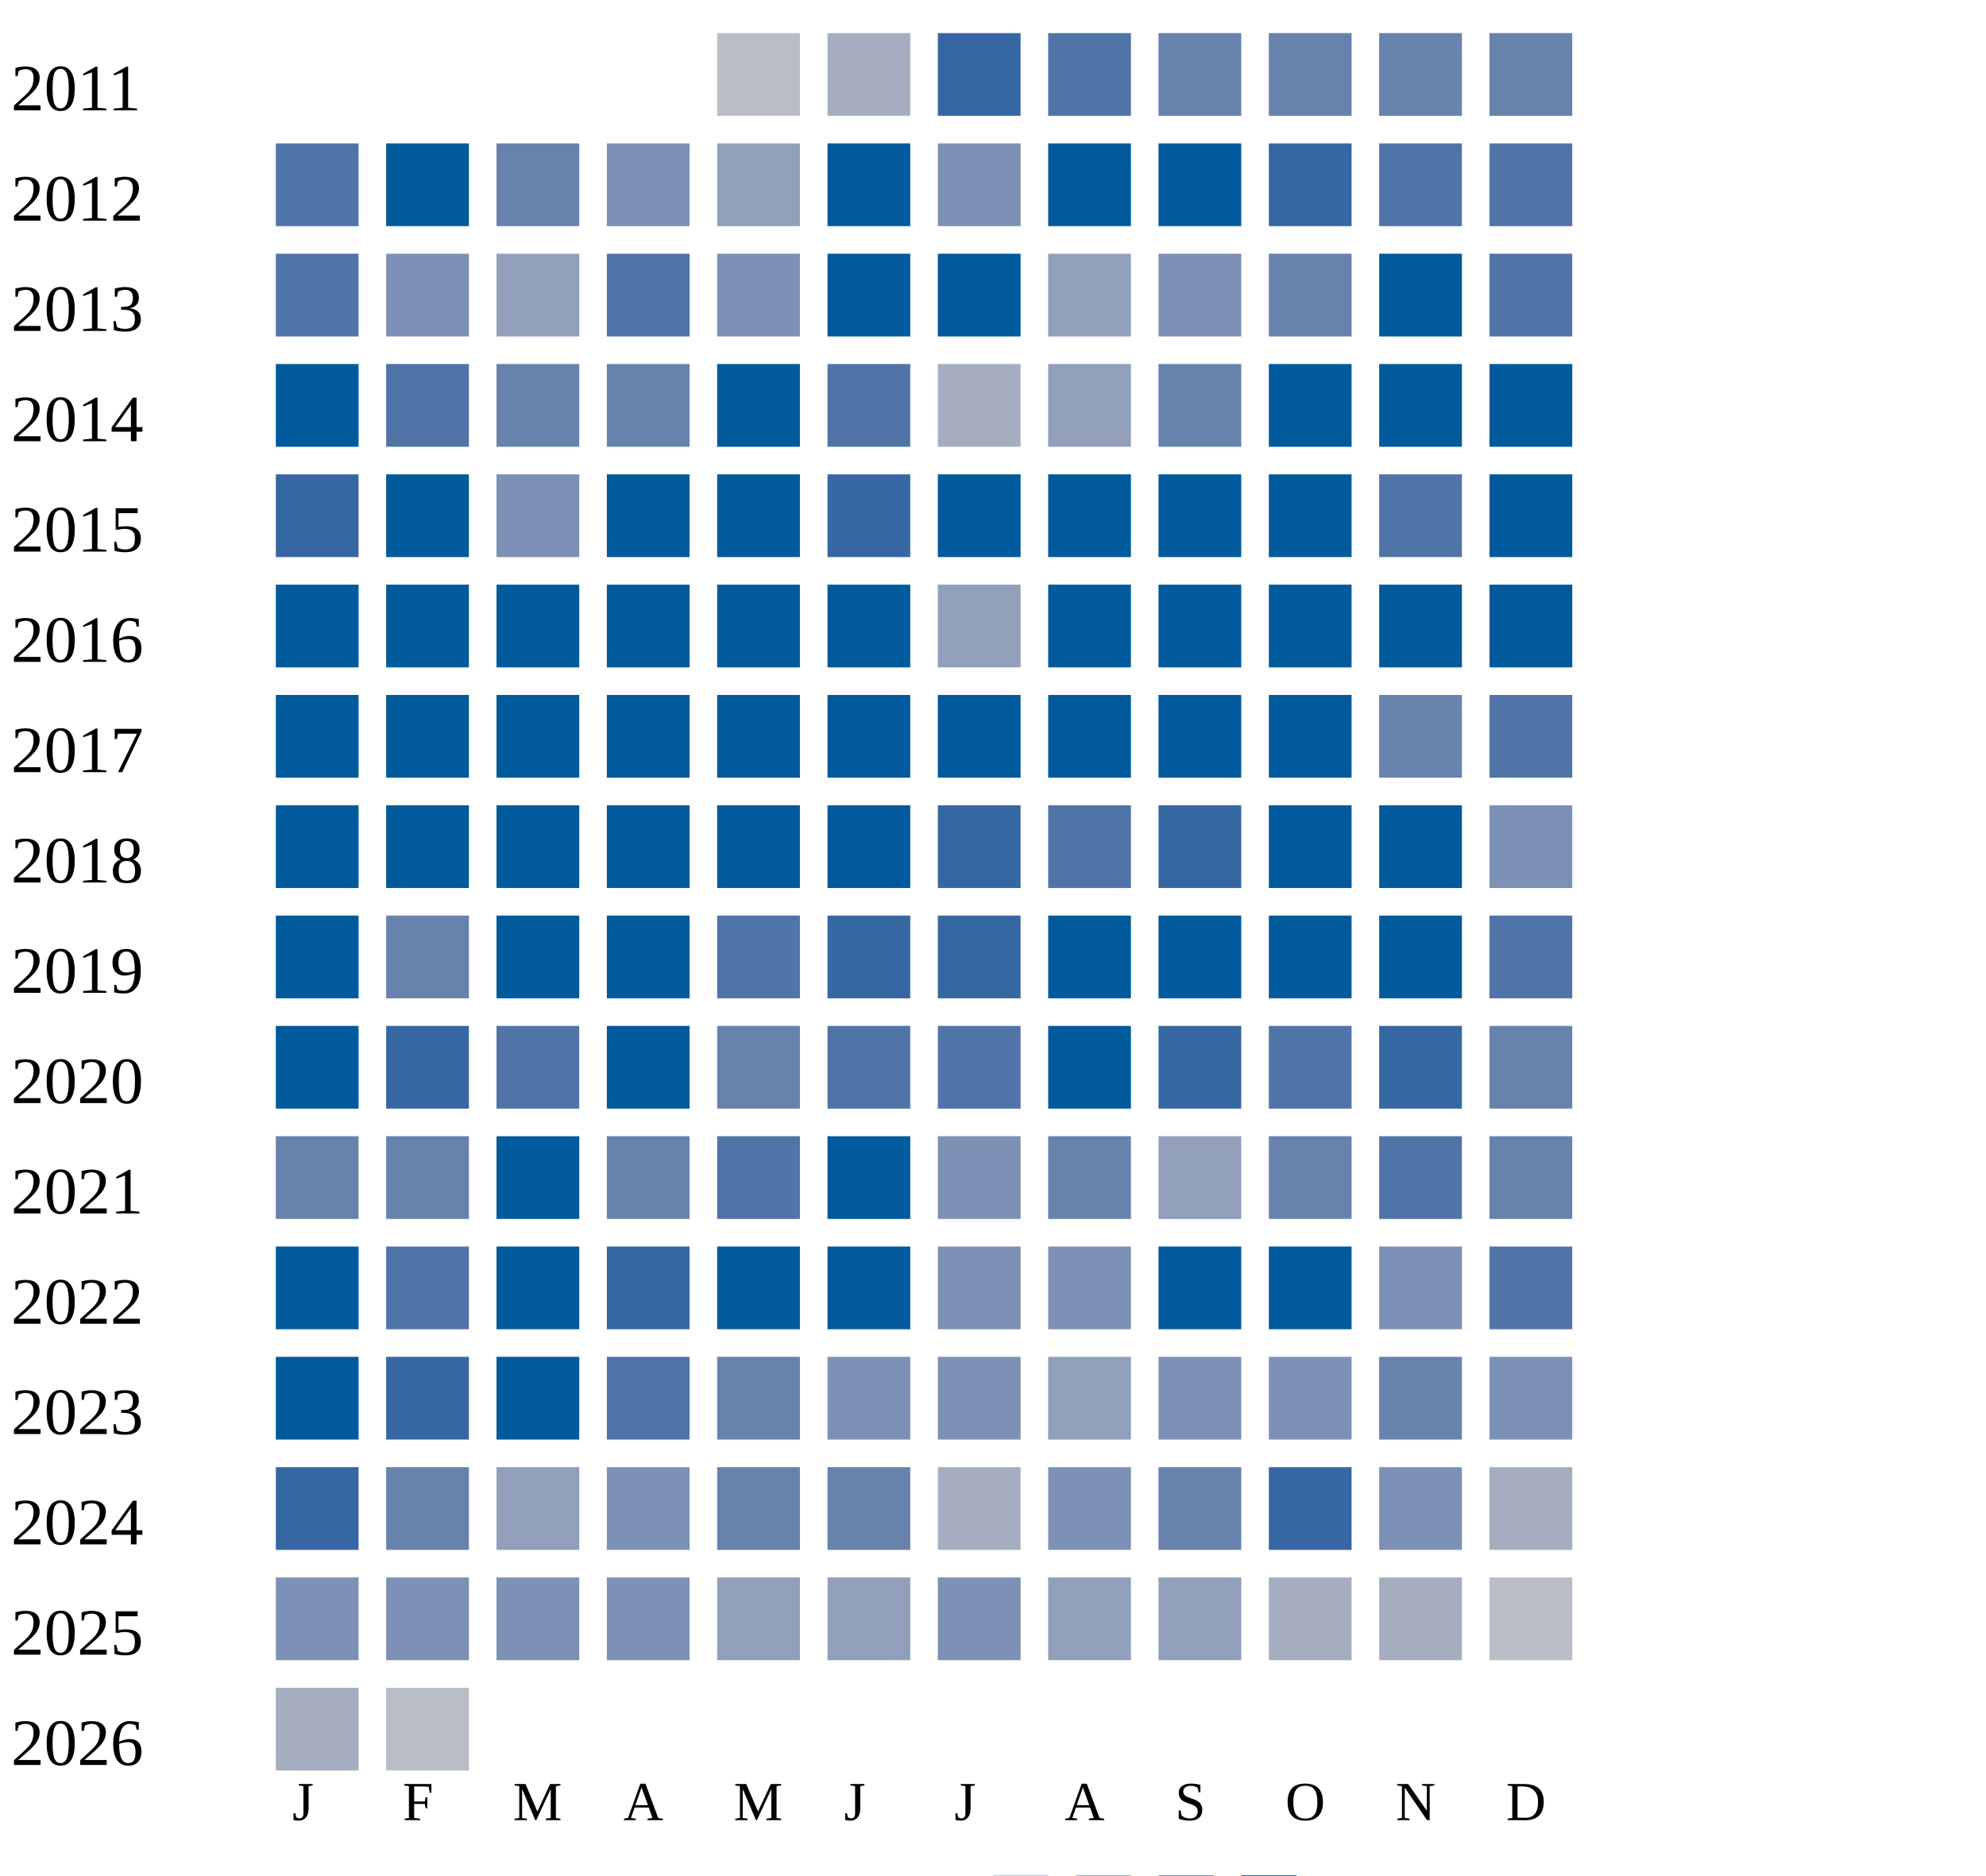
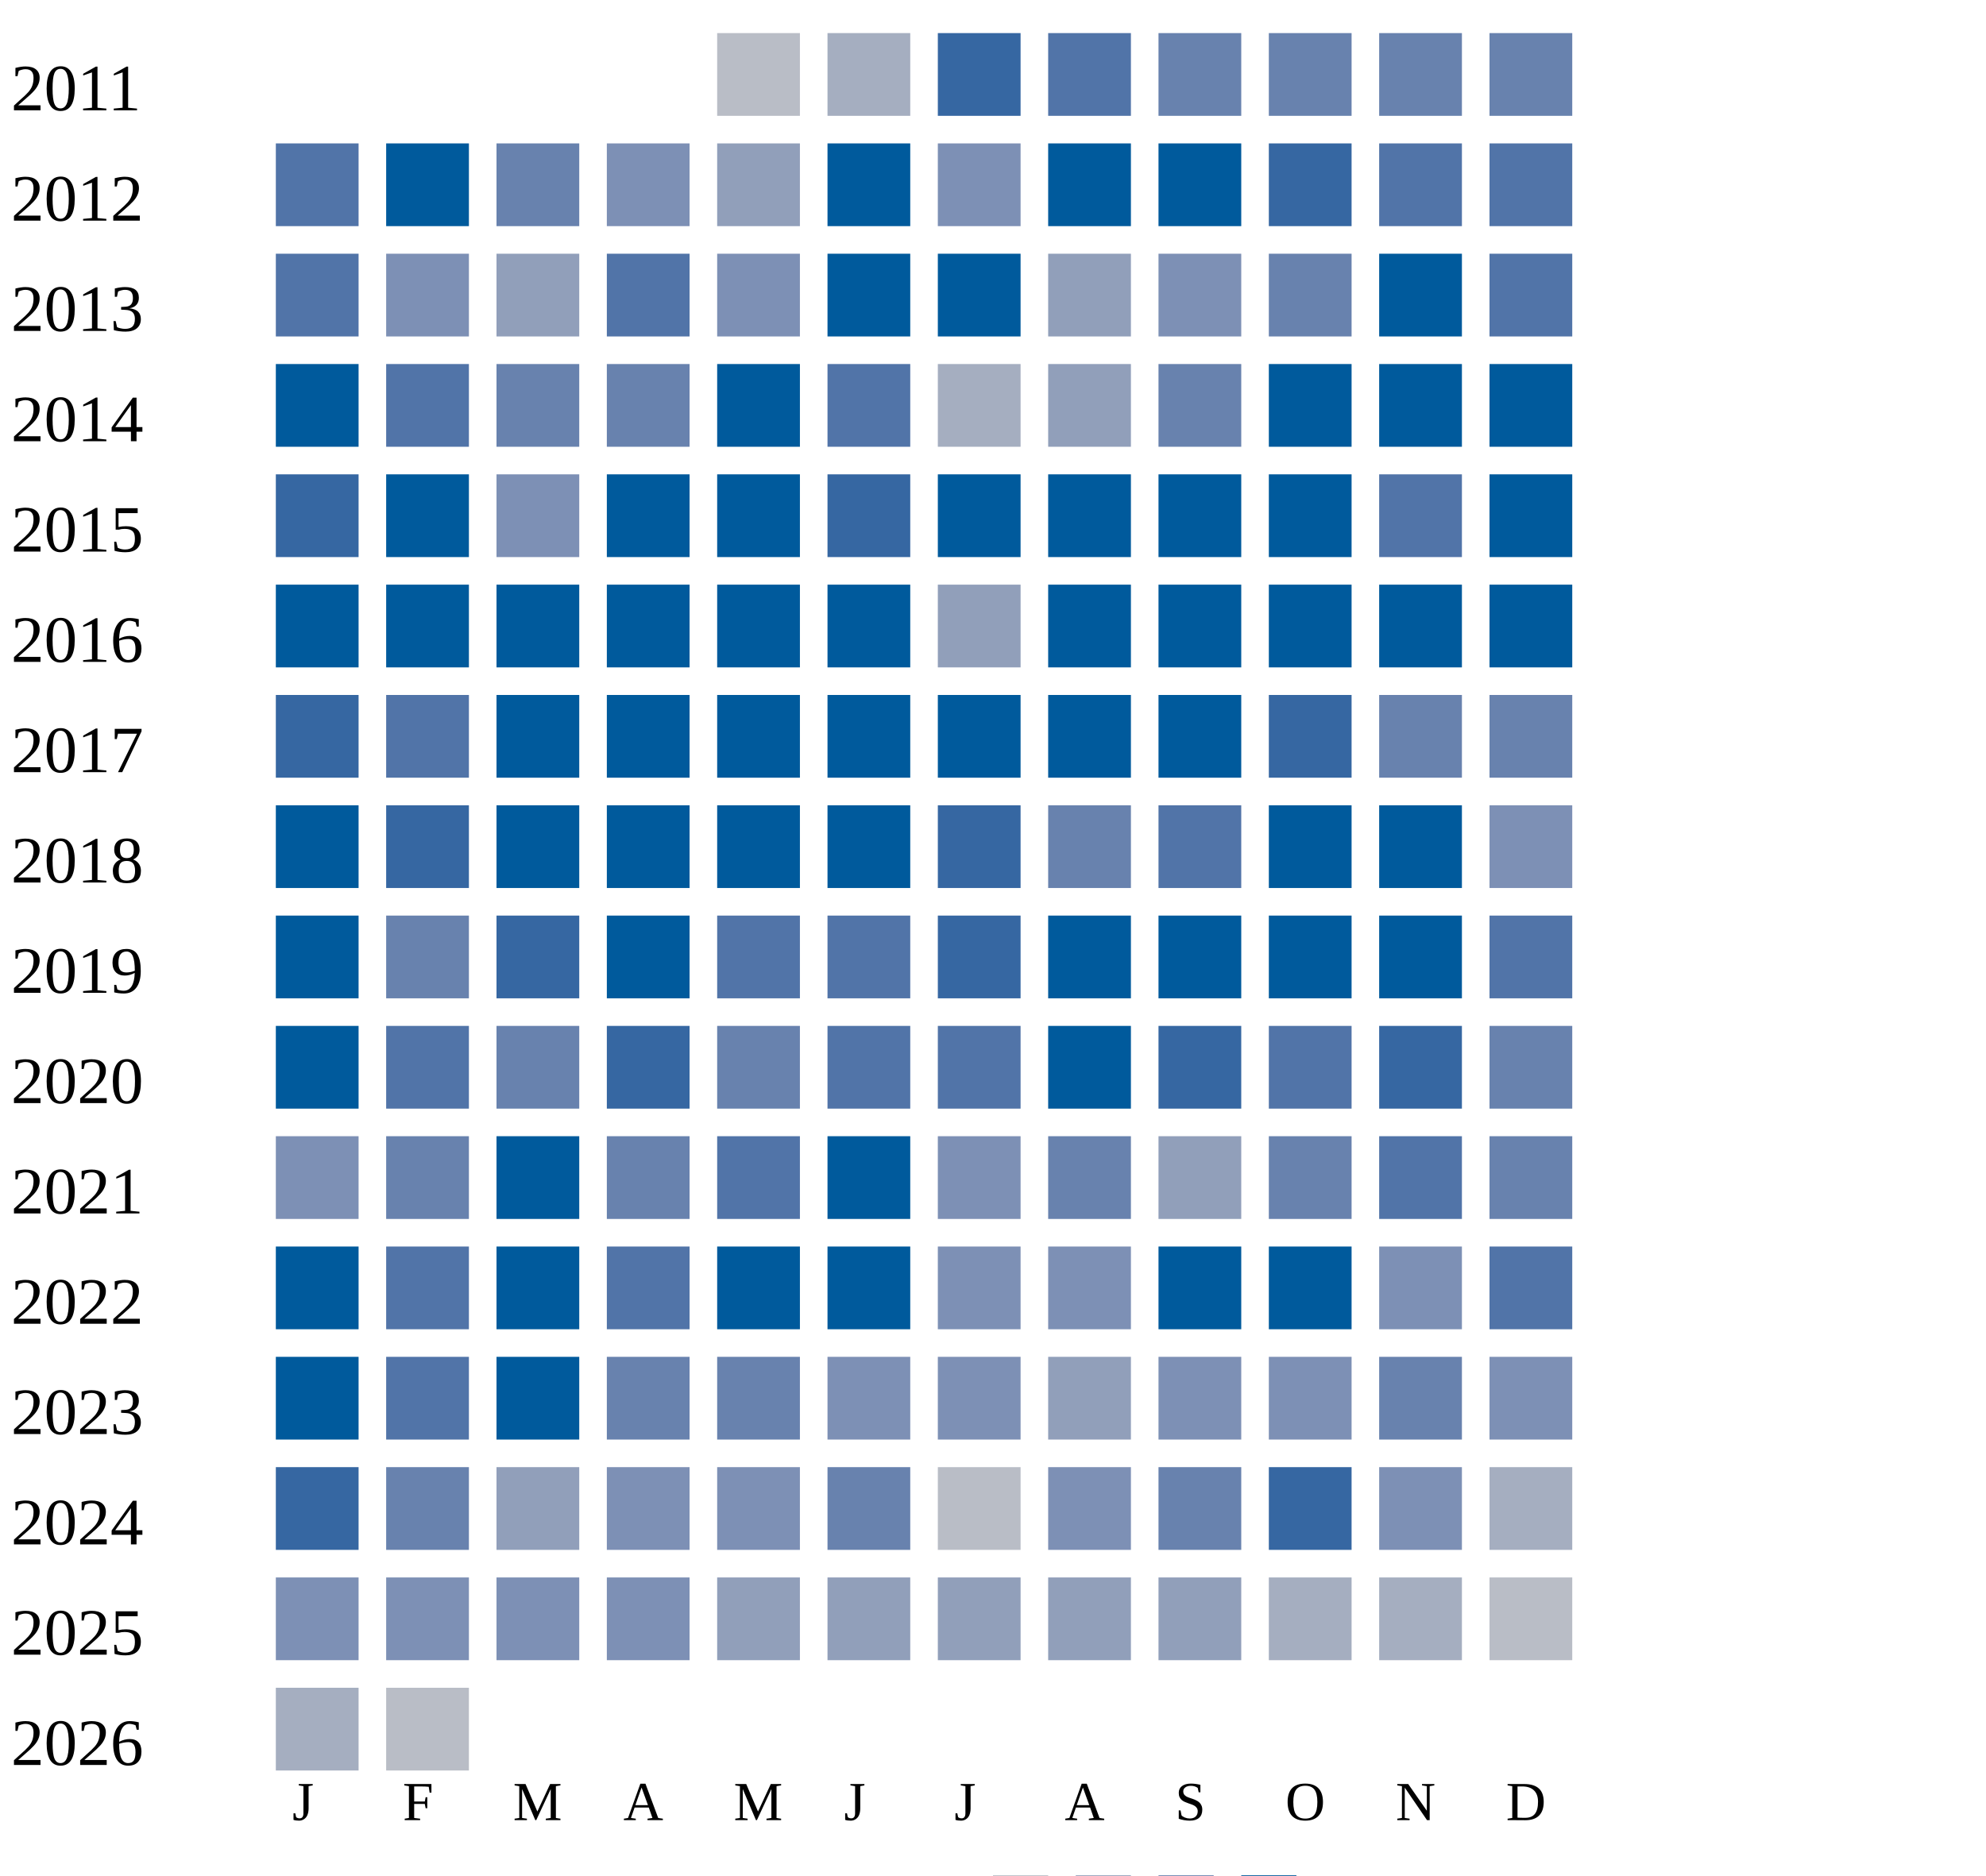
<svg xmlns="http://www.w3.org/2000/svg" width="360" height="340">
  <g transform="translate(0 0)">
    <text x="2" y="20">2011</text>
    <rect x="130" y="6" width="15" height="15" fill="#b9bdc6" />
    <rect x="150" y="6" width="15" height="15" fill="#a5aec0" />
    <rect x="170" y="6" width="15" height="15" fill="#3667a2" />
    <rect x="190" y="6" width="15" height="15" fill="#5174a8" />
    <rect x="210" y="6" width="15" height="15" fill="#6882ae" />
    <rect x="230" y="6" width="15" height="15" fill="#6882ae" />
    <rect x="250" y="6" width="15" height="15" fill="#6882ae" />
    <rect x="270" y="6" width="15" height="15" fill="#6882ae" />
  </g>
  <g transform="translate(0 20)">
    <text x="2" y="20">2012</text>
    <rect x="50" y="6" width="15" height="15" fill="#5174a8" />
    <rect x="70" y="6" width="15" height="15" fill="#005a9c" />
    <rect x="90" y="6" width="15" height="15" fill="#6882ae" />
    <rect x="110" y="6" width="15" height="15" fill="#7d90b5" />
    <rect x="130" y="6" width="15" height="15" fill="#919fba" />
    <rect x="150" y="6" width="15" height="15" fill="#005a9c" />
    <rect x="170" y="6" width="15" height="15" fill="#7d90b5" />
    <rect x="190" y="6" width="15" height="15" fill="#005a9c" />
    <rect x="210" y="6" width="15" height="15" fill="#005a9c" />
    <rect x="230" y="6" width="15" height="15" fill="#3667a2" />
    <rect x="250" y="6" width="15" height="15" fill="#5174a8" />
    <rect x="270" y="6" width="15" height="15" fill="#5174a8" />
  </g>
  <g transform="translate(0 40)">
    <text x="2" y="20">2013</text>
    <rect x="50" y="6" width="15" height="15" fill="#5174a8" />
    <rect x="70" y="6" width="15" height="15" fill="#7d90b5" />
    <rect x="90" y="6" width="15" height="15" fill="#919fba" />
    <rect x="110" y="6" width="15" height="15" fill="#5174a8" />
    <rect x="130" y="6" width="15" height="15" fill="#7d90b5" />
    <rect x="150" y="6" width="15" height="15" fill="#005a9c" />
    <rect x="170" y="6" width="15" height="15" fill="#005a9c" />
    <rect x="190" y="6" width="15" height="15" fill="#919fba" />
    <rect x="210" y="6" width="15" height="15" fill="#7d90b5" />
    <rect x="230" y="6" width="15" height="15" fill="#6882ae" />
    <rect x="250" y="6" width="15" height="15" fill="#005a9c" />
    <rect x="270" y="6" width="15" height="15" fill="#5174a8" />
  </g>
  <g transform="translate(0 60)">
    <text x="2" y="20">2014</text>
    <rect x="50" y="6" width="15" height="15" fill="#005a9c" />
    <rect x="70" y="6" width="15" height="15" fill="#5174a8" />
    <rect x="90" y="6" width="15" height="15" fill="#6882ae" />
    <rect x="110" y="6" width="15" height="15" fill="#6882ae" />
    <rect x="130" y="6" width="15" height="15" fill="#005a9c" />
    <rect x="150" y="6" width="15" height="15" fill="#5174a8" />
    <rect x="170" y="6" width="15" height="15" fill="#a5aec0" />
    <rect x="190" y="6" width="15" height="15" fill="#919fba" />
    <rect x="210" y="6" width="15" height="15" fill="#6882ae" />
    <rect x="230" y="6" width="15" height="15" fill="#005a9c" />
    <rect x="250" y="6" width="15" height="15" fill="#005a9c" />
    <rect x="270" y="6" width="15" height="15" fill="#005a9c" />
  </g>
  <g transform="translate(0 80)">
    <text x="2" y="20">2015</text>
    <rect x="50" y="6" width="15" height="15" fill="#3667a2" />
    <rect x="70" y="6" width="15" height="15" fill="#005a9c" />
    <rect x="90" y="6" width="15" height="15" fill="#7d90b5" />
    <rect x="110" y="6" width="15" height="15" fill="#005a9c" />
    <rect x="130" y="6" width="15" height="15" fill="#005a9c" />
    <rect x="150" y="6" width="15" height="15" fill="#3667a2" />
    <rect x="170" y="6" width="15" height="15" fill="#005a9c" />
    <rect x="190" y="6" width="15" height="15" fill="#005a9c" />
    <rect x="210" y="6" width="15" height="15" fill="#005a9c" />
    <rect x="230" y="6" width="15" height="15" fill="#005a9c" />
    <rect x="250" y="6" width="15" height="15" fill="#5174a8" />
    <rect x="270" y="6" width="15" height="15" fill="#005a9c" />
  </g>
  <g transform="translate(0 100)">
    <text x="2" y="20">2016</text>
    <rect x="50" y="6" width="15" height="15" fill="#005a9c" />
    <rect x="70" y="6" width="15" height="15" fill="#005a9c" />
    <rect x="90" y="6" width="15" height="15" fill="#005a9c" />
    <rect x="110" y="6" width="15" height="15" fill="#005a9c" />
    <rect x="130" y="6" width="15" height="15" fill="#005a9c" />
    <rect x="150" y="6" width="15" height="15" fill="#005a9c" />
    <rect x="170" y="6" width="15" height="15" fill="#919fba" />
    <rect x="190" y="6" width="15" height="15" fill="#005a9c" />
    <rect x="210" y="6" width="15" height="15" fill="#005a9c" />
    <rect x="230" y="6" width="15" height="15" fill="#005a9c" />
    <rect x="250" y="6" width="15" height="15" fill="#005a9c" />
    <rect x="270" y="6" width="15" height="15" fill="#005a9c" />
  </g>
  <g transform="translate(0 120)">
    <text x="2" y="20">2017</text>
-     <rect x="50" y="6" width="15" height="15" fill="#005a9c" />
-     <rect x="70" y="6" width="15" height="15" fill="#005a9c" />
+     <rect x="50" y="6" width="15" height="15" fill="#3667a2" />
+     <rect x="70" y="6" width="15" height="15" fill="#5174a8" />
    <rect x="90" y="6" width="15" height="15" fill="#005a9c" />
    <rect x="110" y="6" width="15" height="15" fill="#005a9c" />
    <rect x="130" y="6" width="15" height="15" fill="#005a9c" />
    <rect x="150" y="6" width="15" height="15" fill="#005a9c" />
    <rect x="170" y="6" width="15" height="15" fill="#005a9c" />
    <rect x="190" y="6" width="15" height="15" fill="#005a9c" />
    <rect x="210" y="6" width="15" height="15" fill="#005a9c" />
-     <rect x="230" y="6" width="15" height="15" fill="#005a9c" />
+     <rect x="230" y="6" width="15" height="15" fill="#3667a2" />
    <rect x="250" y="6" width="15" height="15" fill="#6882ae" />
-     <rect x="270" y="6" width="15" height="15" fill="#5174a8" />
+     <rect x="270" y="6" width="15" height="15" fill="#6882ae" />
  </g>
  <g transform="translate(0 140)">
    <text x="2" y="20">2018</text>
    <rect x="50" y="6" width="15" height="15" fill="#005a9c" />
-     <rect x="70" y="6" width="15" height="15" fill="#005a9c" />
+     <rect x="70" y="6" width="15" height="15" fill="#3667a2" />
    <rect x="90" y="6" width="15" height="15" fill="#005a9c" />
    <rect x="110" y="6" width="15" height="15" fill="#005a9c" />
    <rect x="130" y="6" width="15" height="15" fill="#005a9c" />
    <rect x="150" y="6" width="15" height="15" fill="#005a9c" />
    <rect x="170" y="6" width="15" height="15" fill="#3667a2" />
-     <rect x="190" y="6" width="15" height="15" fill="#5174a8" />
-     <rect x="210" y="6" width="15" height="15" fill="#3667a2" />
+     <rect x="190" y="6" width="15" height="15" fill="#6882ae" />
+     <rect x="210" y="6" width="15" height="15" fill="#5174a8" />
    <rect x="230" y="6" width="15" height="15" fill="#005a9c" />
    <rect x="250" y="6" width="15" height="15" fill="#005a9c" />
    <rect x="270" y="6" width="15" height="15" fill="#7d90b5" />
  </g>
  <g transform="translate(0 160)">
    <text x="2" y="20">2019</text>
    <rect x="50" y="6" width="15" height="15" fill="#005a9c" />
    <rect x="70" y="6" width="15" height="15" fill="#6882ae" />
-     <rect x="90" y="6" width="15" height="15" fill="#005a9c" />
+     <rect x="90" y="6" width="15" height="15" fill="#3667a2" />
    <rect x="110" y="6" width="15" height="15" fill="#005a9c" />
    <rect x="130" y="6" width="15" height="15" fill="#5174a8" />
-     <rect x="150" y="6" width="15" height="15" fill="#3667a2" />
+     <rect x="150" y="6" width="15" height="15" fill="#5174a8" />
    <rect x="170" y="6" width="15" height="15" fill="#3667a2" />
    <rect x="190" y="6" width="15" height="15" fill="#005a9c" />
    <rect x="210" y="6" width="15" height="15" fill="#005a9c" />
    <rect x="230" y="6" width="15" height="15" fill="#005a9c" />
    <rect x="250" y="6" width="15" height="15" fill="#005a9c" />
    <rect x="270" y="6" width="15" height="15" fill="#5174a8" />
  </g>
  <g transform="translate(0 180)">
    <text x="2" y="20">2020</text>
    <rect x="50" y="6" width="15" height="15" fill="#005a9c" />
-     <rect x="70" y="6" width="15" height="15" fill="#3667a2" />
-     <rect x="90" y="6" width="15" height="15" fill="#5174a8" />
-     <rect x="110" y="6" width="15" height="15" fill="#005a9c" />
+     <rect x="70" y="6" width="15" height="15" fill="#5174a8" />
+     <rect x="90" y="6" width="15" height="15" fill="#6882ae" />
+     <rect x="110" y="6" width="15" height="15" fill="#3667a2" />
    <rect x="130" y="6" width="15" height="15" fill="#6882ae" />
    <rect x="150" y="6" width="15" height="15" fill="#5174a8" />
    <rect x="170" y="6" width="15" height="15" fill="#5174a8" />
    <rect x="190" y="6" width="15" height="15" fill="#005a9c" />
    <rect x="210" y="6" width="15" height="15" fill="#3667a2" />
    <rect x="230" y="6" width="15" height="15" fill="#5174a8" />
    <rect x="250" y="6" width="15" height="15" fill="#3667a2" />
    <rect x="270" y="6" width="15" height="15" fill="#6882ae" />
  </g>
  <g transform="translate(0 200)">
    <text x="2" y="20">2021</text>
-     <rect x="50" y="6" width="15" height="15" fill="#6882ae" />
+     <rect x="50" y="6" width="15" height="15" fill="#7d90b5" />
    <rect x="70" y="6" width="15" height="15" fill="#6882ae" />
    <rect x="90" y="6" width="15" height="15" fill="#005a9c" />
    <rect x="110" y="6" width="15" height="15" fill="#6882ae" />
    <rect x="130" y="6" width="15" height="15" fill="#5174a8" />
    <rect x="150" y="6" width="15" height="15" fill="#005a9c" />
    <rect x="170" y="6" width="15" height="15" fill="#7d90b5" />
    <rect x="190" y="6" width="15" height="15" fill="#6882ae" />
    <rect x="210" y="6" width="15" height="15" fill="#919fba" />
    <rect x="230" y="6" width="15" height="15" fill="#6882ae" />
    <rect x="250" y="6" width="15" height="15" fill="#5174a8" />
    <rect x="270" y="6" width="15" height="15" fill="#6882ae" />
  </g>
  <g transform="translate(0 220)">
    <text x="2" y="20">2022</text>
    <rect x="50" y="6" width="15" height="15" fill="#005a9c" />
    <rect x="70" y="6" width="15" height="15" fill="#5174a8" />
    <rect x="90" y="6" width="15" height="15" fill="#005a9c" />
-     <rect x="110" y="6" width="15" height="15" fill="#3667a2" />
+     <rect x="110" y="6" width="15" height="15" fill="#5174a8" />
    <rect x="130" y="6" width="15" height="15" fill="#005a9c" />
    <rect x="150" y="6" width="15" height="15" fill="#005a9c" />
    <rect x="170" y="6" width="15" height="15" fill="#7d90b5" />
    <rect x="190" y="6" width="15" height="15" fill="#7d90b5" />
    <rect x="210" y="6" width="15" height="15" fill="#005a9c" />
    <rect x="230" y="6" width="15" height="15" fill="#005a9c" />
    <rect x="250" y="6" width="15" height="15" fill="#7d90b5" />
    <rect x="270" y="6" width="15" height="15" fill="#5174a8" />
  </g>
  <g transform="translate(0 240)">
    <text x="2" y="20">2023</text>
    <rect x="50" y="6" width="15" height="15" fill="#005a9c" />
-     <rect x="70" y="6" width="15" height="15" fill="#3667a2" />
-     <rect x="90" y="6" width="15" height="15" fill="#005a9c" />
-     <rect x="110" y="6" width="15" height="15" fill="#5174a8" />
+     <rect x="70" y="6" width="15" height="15" fill="#5174a8" />
+     <rect x="90" y="6" width="15" height="15" fill="#005a9c" />
+     <rect x="110" y="6" width="15" height="15" fill="#6882ae" />
    <rect x="130" y="6" width="15" height="15" fill="#6882ae" />
    <rect x="150" y="6" width="15" height="15" fill="#7d90b5" />
    <rect x="170" y="6" width="15" height="15" fill="#7d90b5" />
    <rect x="190" y="6" width="15" height="15" fill="#919fba" />
    <rect x="210" y="6" width="15" height="15" fill="#7d90b5" />
    <rect x="230" y="6" width="15" height="15" fill="#7d90b5" />
    <rect x="250" y="6" width="15" height="15" fill="#6882ae" />
    <rect x="270" y="6" width="15" height="15" fill="#7d90b5" />
  </g>
  <g transform="translate(0 260)">
    <text x="2" y="20">2024</text>
    <rect x="50" y="6" width="15" height="15" fill="#3667a2" />
    <rect x="70" y="6" width="15" height="15" fill="#6882ae" />
    <rect x="90" y="6" width="15" height="15" fill="#919fba" />
    <rect x="110" y="6" width="15" height="15" fill="#7d90b5" />
-     <rect x="130" y="6" width="15" height="15" fill="#6882ae" />
+     <rect x="130" y="6" width="15" height="15" fill="#7d90b5" />
    <rect x="150" y="6" width="15" height="15" fill="#6882ae" />
-     <rect x="170" y="6" width="15" height="15" fill="#a5aec0" />
+     <rect x="170" y="6" width="15" height="15" fill="#b9bdc6" />
    <rect x="190" y="6" width="15" height="15" fill="#7d90b5" />
    <rect x="210" y="6" width="15" height="15" fill="#6882ae" />
    <rect x="230" y="6" width="15" height="15" fill="#3667a2" />
    <rect x="250" y="6" width="15" height="15" fill="#7d90b5" />
    <rect x="270" y="6" width="15" height="15" fill="#a5aec0" />
  </g>
  <g transform="translate(0 280)">
    <text x="2" y="20">2025</text>
    <rect x="50" y="6" width="15" height="15" fill="#7d90b5" />
    <rect x="70" y="6" width="15" height="15" fill="#7d90b5" />
    <rect x="90" y="6" width="15" height="15" fill="#7d90b5" />
    <rect x="110" y="6" width="15" height="15" fill="#7d90b5" />
    <rect x="130" y="6" width="15" height="15" fill="#919fba" />
    <rect x="150" y="6" width="15" height="15" fill="#919fba" />
-     <rect x="170" y="6" width="15" height="15" fill="#7d90b5" />
+     <rect x="170" y="6" width="15" height="15" fill="#919fba" />
    <rect x="190" y="6" width="15" height="15" fill="#919fba" />
    <rect x="210" y="6" width="15" height="15" fill="#919fba" />
    <rect x="230" y="6" width="15" height="15" fill="#a5aec0" />
    <rect x="250" y="6" width="15" height="15" fill="#a5aec0" />
    <rect x="270" y="6" width="15" height="15" fill="#b9bdc6" />
  </g>
  <g transform="translate(0 300)">
    <text x="2" y="20">2026</text>
    <rect x="50" y="6" width="15" height="15" fill="#a5aec0" />
    <rect x="70" y="6" width="15" height="15" fill="#b9bdc6" />
  </g>
  <text style="font-size: 10px; text-align: center" x="53" y="330">J</text>
  <text style="font-size: 10px; text-align: center" x="73" y="330">F</text>
  <text style="font-size: 10px; text-align: center" x="93" y="330">M</text>
  <text style="font-size: 10px; text-align: center" x="113" y="330">A</text>
  <text style="font-size: 10px; text-align: center" x="133" y="330">M</text>
  <text style="font-size: 10px; text-align: center" x="153" y="330">J</text>
  <text style="font-size: 10px; text-align: center" x="173" y="330">J</text>
  <text style="font-size: 10px; text-align: center" x="193" y="330">A</text>
  <text style="font-size: 10px; text-align: center" x="213" y="330">S</text>
  <text style="font-size: 10px; text-align: center" x="233" y="330">O</text>
  <text style="font-size: 10px; text-align: center" x="253" y="330">N</text>
  <text style="font-size: 10px; text-align: center" x="273" y="330">D</text>
  <text style="font-size: 10px;" x="155" y="349">Less</text>
  <rect fill="#b9bdc6" width="10" height="10" x="180" y="340" />
  <rect fill="#919fba" width="10" height="10" x="195" y="340" />
  <rect fill="#6882ae" width="10" height="10" x="210" y="340" />
  <rect fill="#005a9c" width="10" height="10" x="225" y="340" />
  <text x="240" y="349" style="font-size: 10px;">More</text>
</svg>
